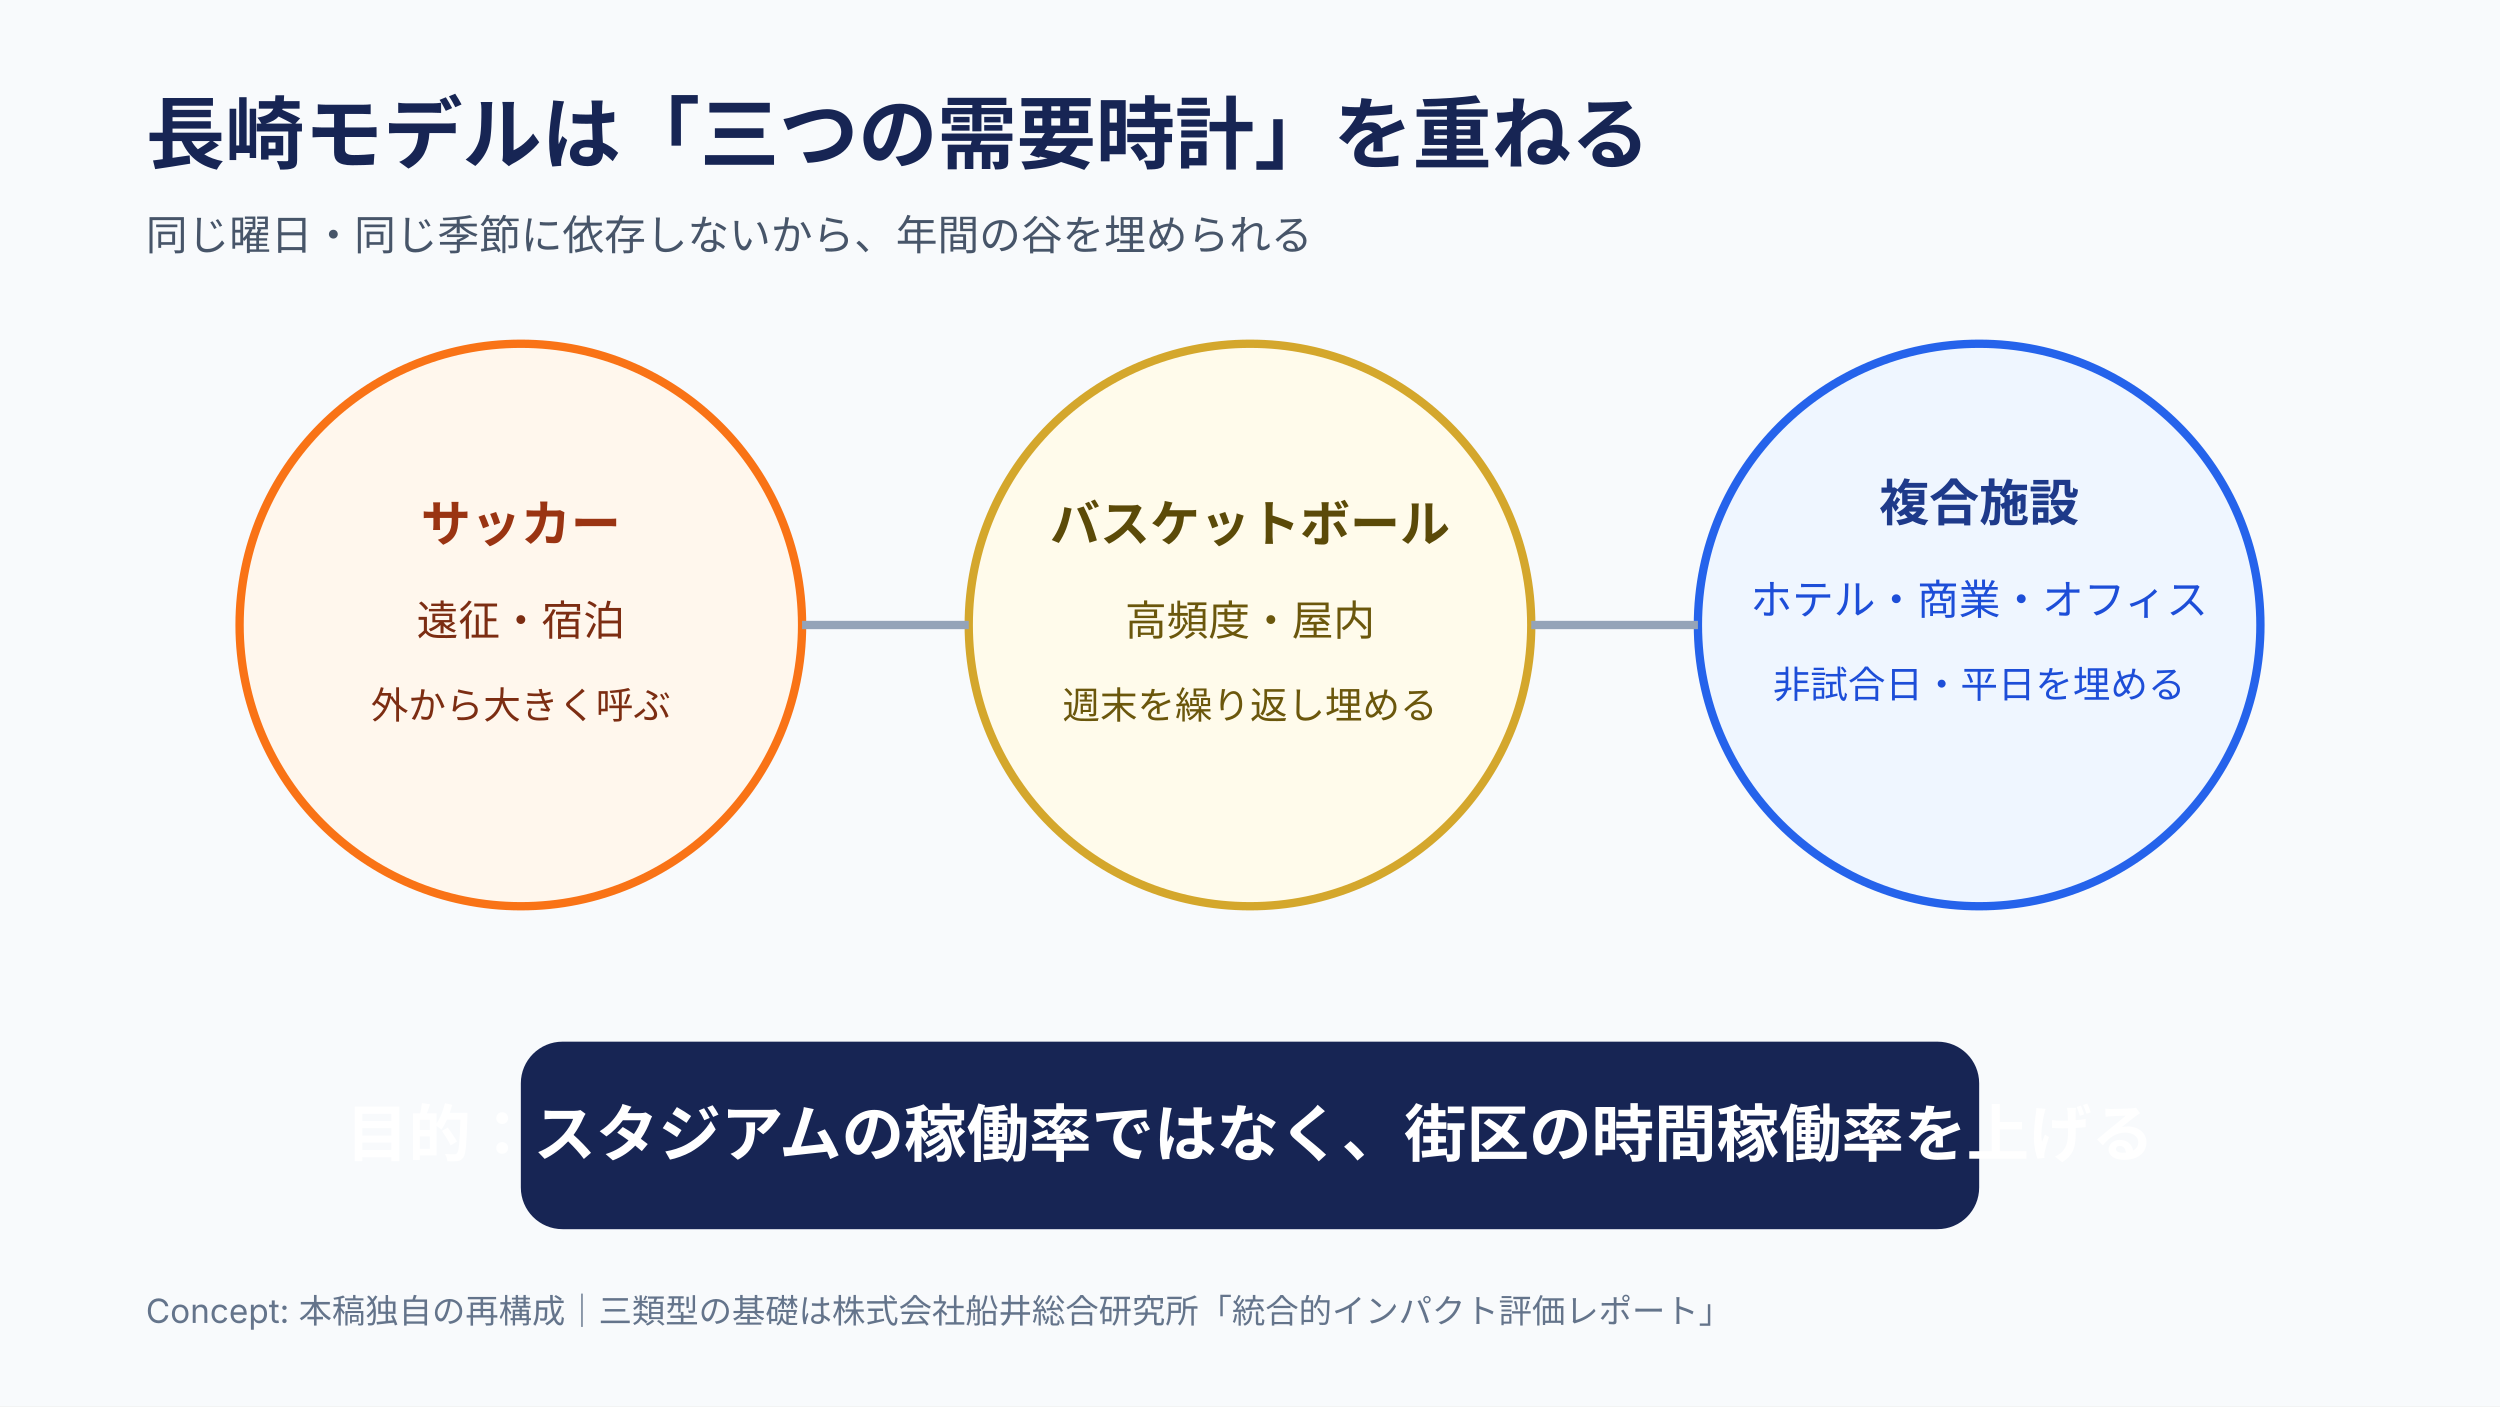
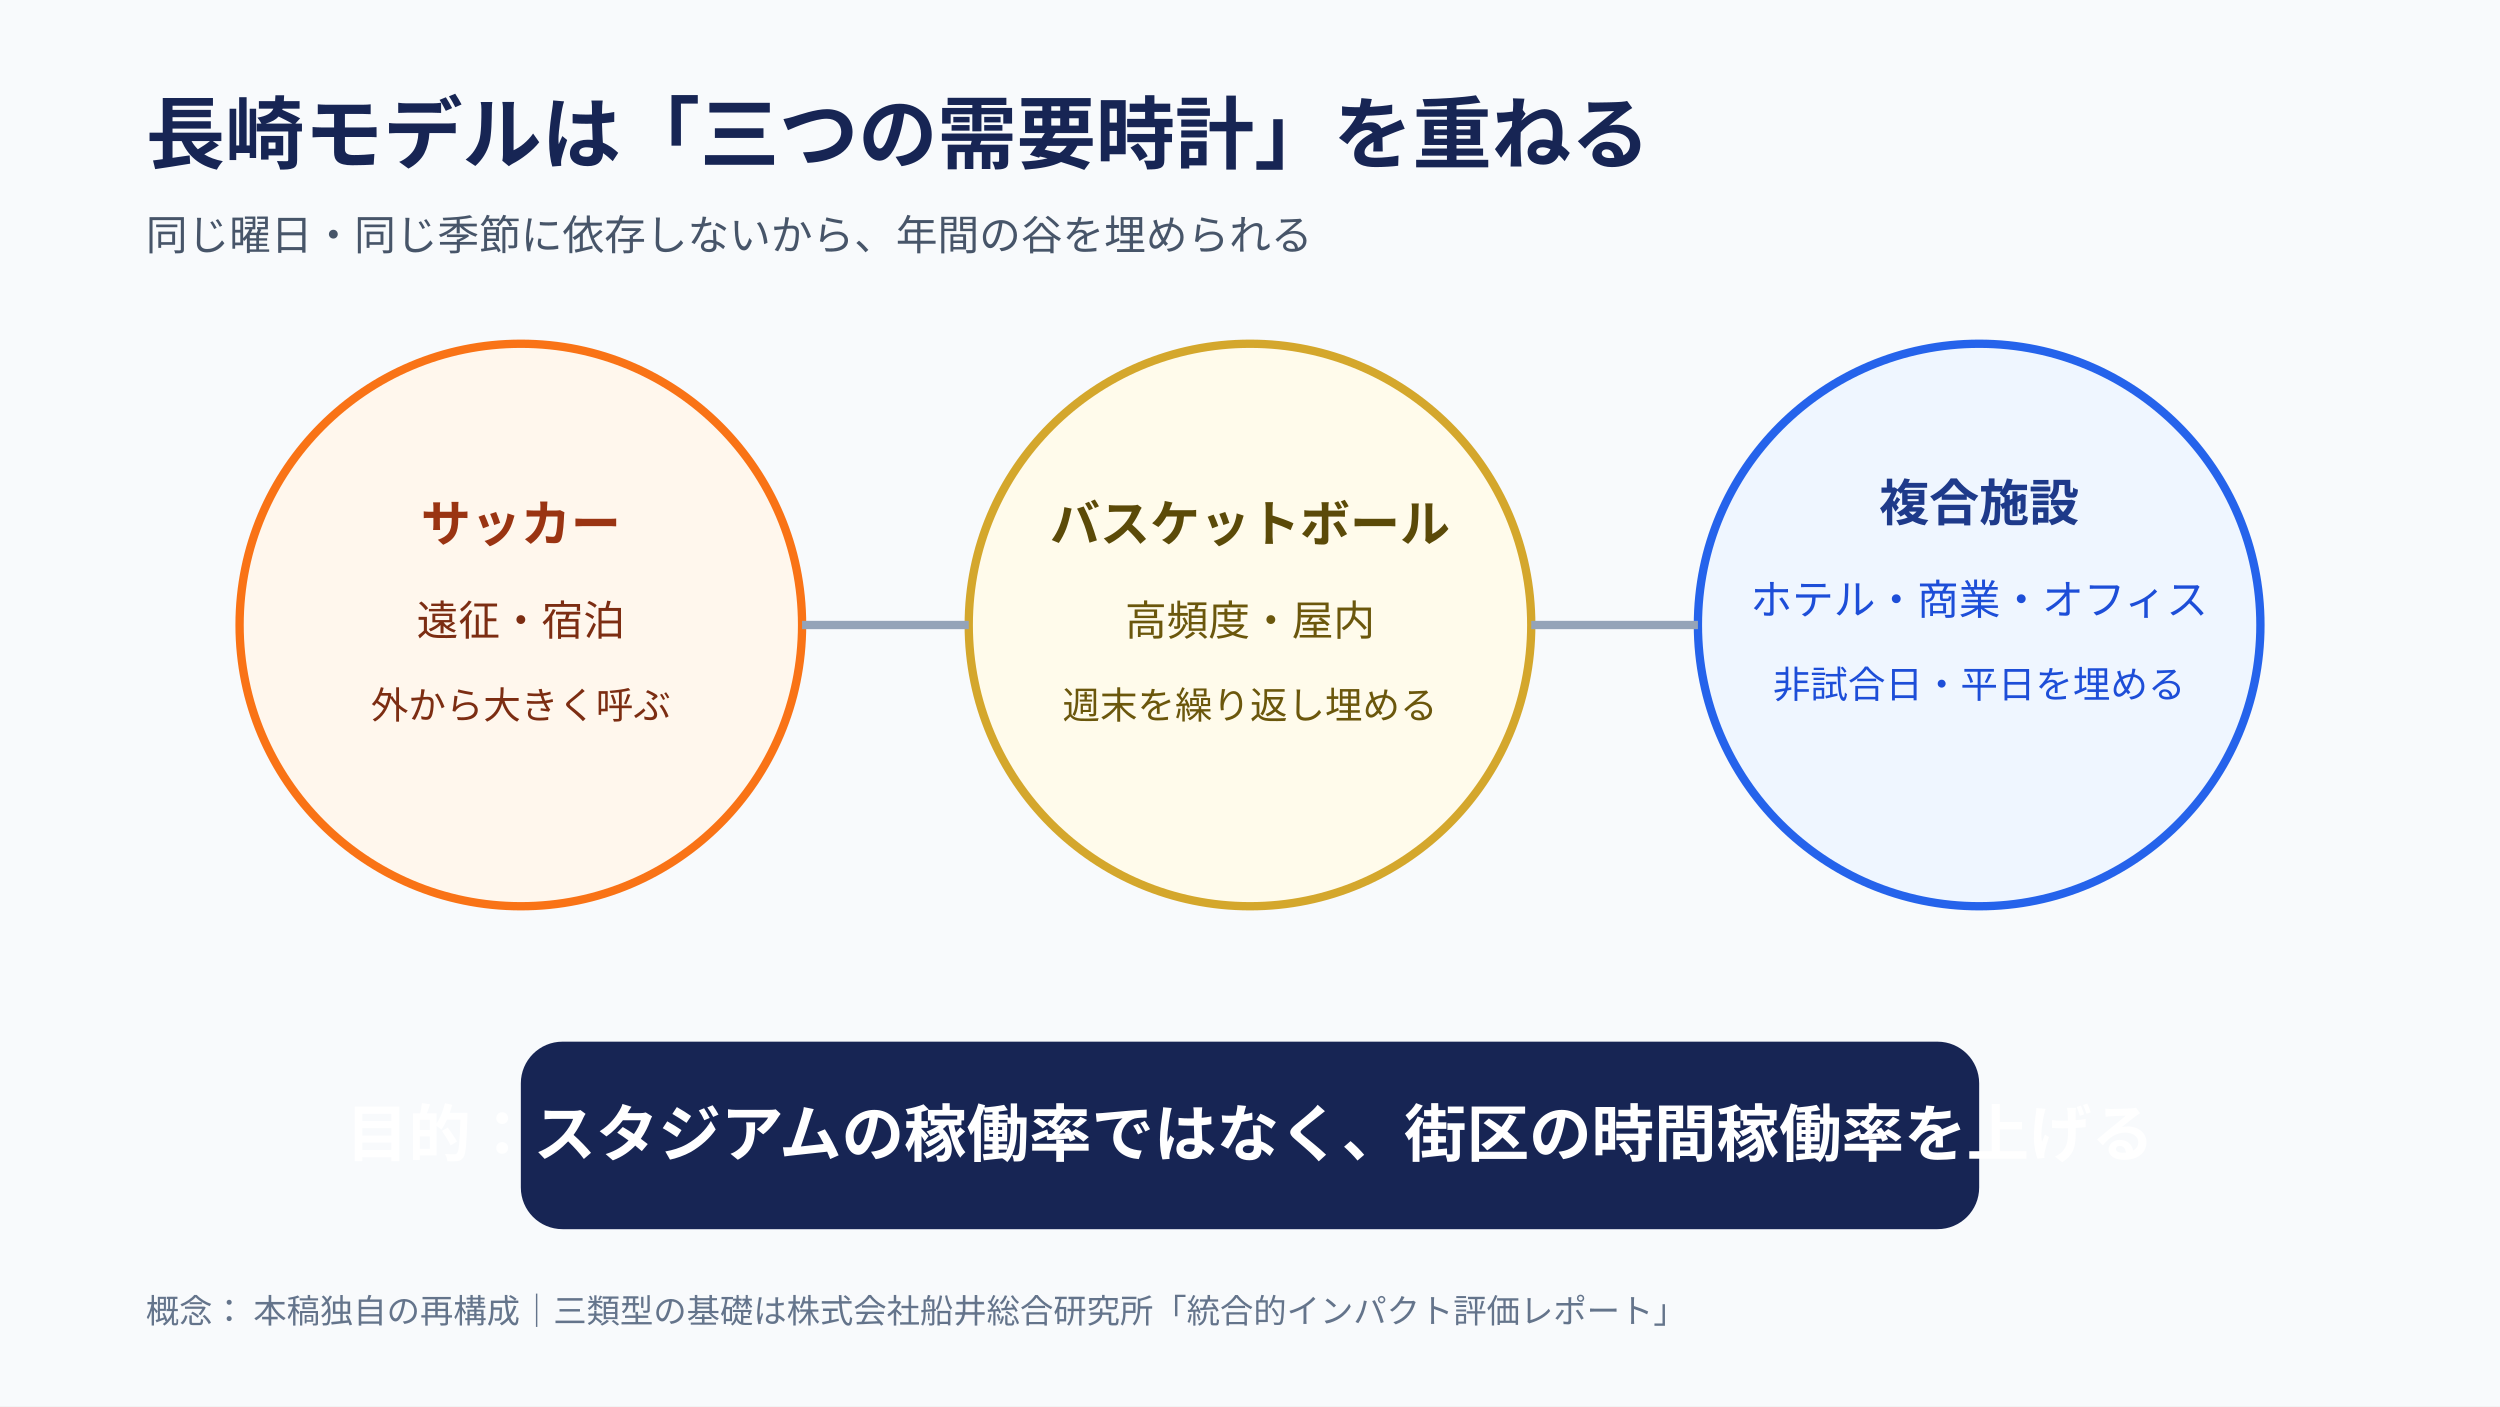
<svg xmlns="http://www.w3.org/2000/svg" width="1200" height="675" viewBox="0 0 1200 675">
  <rect width="1200" height="675" fill="#f8fafc" />
  <text x="70" y="78" font-family="system-ui,-apple-system,'Noto Sans JP',sans-serif" font-size="38" font-weight="700" fill="#172554">長崎モデルは「三つの需要時計」を重ねる</text>
  <text x="70" y="120" font-family="system-ui,-apple-system,'Noto Sans JP',sans-serif" font-size="20" fill="#475569">同じ曜日・同じ季節に依存しないから、年間の谷を埋められる</text>
  <circle cx="250" cy="300" r="135" fill="#fff7ed" stroke="#f97316" stroke-width="4" />
  <text x="250" y="260" text-anchor="middle" font-family="system-ui,-apple-system,'Noto Sans JP',sans-serif" font-size="24" font-weight="700" fill="#9a3412">サッカー</text>
  <text x="250" y="305" text-anchor="middle" font-family="system-ui,-apple-system,'Noto Sans JP',sans-serif" font-size="20" fill="#7c2d12">遠征・宿泊</text>
  <text x="250" y="345" text-anchor="middle" font-family="system-ui,-apple-system,'Noto Sans JP',sans-serif" font-size="18" fill="#7c2d12">外から大きく呼ぶ</text>
  <circle cx="600" cy="300" r="135" fill="#fffbeb" stroke="#d4a72c" stroke-width="4" />
  <text x="600" y="260" text-anchor="middle" font-family="system-ui,-apple-system,'Noto Sans JP',sans-serif" font-size="24" font-weight="700" fill="#5b4a08">バスケットボール</text>
  <text x="600" y="305" text-anchor="middle" font-family="system-ui,-apple-system,'Noto Sans JP',sans-serif" font-size="20" fill="#6b570c">高頻度・屋内</text>
  <text x="600" y="345" text-anchor="middle" font-family="system-ui,-apple-system,'Noto Sans JP',sans-serif" font-size="18" fill="#6b570c">週末を繰り返し埋める</text>
  <circle cx="950" cy="300" r="135" fill="#eff6ff" stroke="#2563eb" stroke-width="4" />
  <text x="950" y="250" text-anchor="middle" font-family="system-ui,-apple-system,'Noto Sans JP',sans-serif" font-size="24" font-weight="700" fill="#1e3a8a">複合施設</text>
  <text x="950" y="295" text-anchor="middle" font-family="system-ui,-apple-system,'Noto Sans JP',sans-serif" font-size="20" fill="#1d4ed8">ホテル・商業・オフィス</text>
  <text x="950" y="335" text-anchor="middle" font-family="system-ui,-apple-system,'Noto Sans JP',sans-serif" font-size="18" fill="#1d4ed8">非試合日・平日を埋める</text>
  <path d="M385 300 H465" stroke="#94a3b8" stroke-width="4" />
  <path d="M735 300 H815" stroke="#94a3b8" stroke-width="4" />
  <rect x="250" y="500" width="700" height="90" rx="20" fill="#172554" />
  <text x="600" y="555" text-anchor="middle" font-family="system-ui,-apple-system,'Noto Sans JP',sans-serif" font-size="30" font-weight="800" fill="#ffffff">目的：スタジアムの稼働率ではなく、街区の時間稼働率を上げる</text>
-   <text x="70" y="635" font-family="system-ui,-apple-system,'Noto Sans JP',sans-serif" font-size="16" fill="#64748b">Concept: 本稿独自の再構成｜三類型の基礎は株式会社船井総合研究所「統合的インパクト評価レポート」</text>
+   <text x="70" y="635" font-family="system-ui,-apple-system,'Noto Sans JP',sans-serif" font-size="16" fill="#64748b">概念： 本稿独自の再構成｜三類型の基礎は株式会社船井総合研究所「統合的インパクト評価レポート」</text>
</svg>
